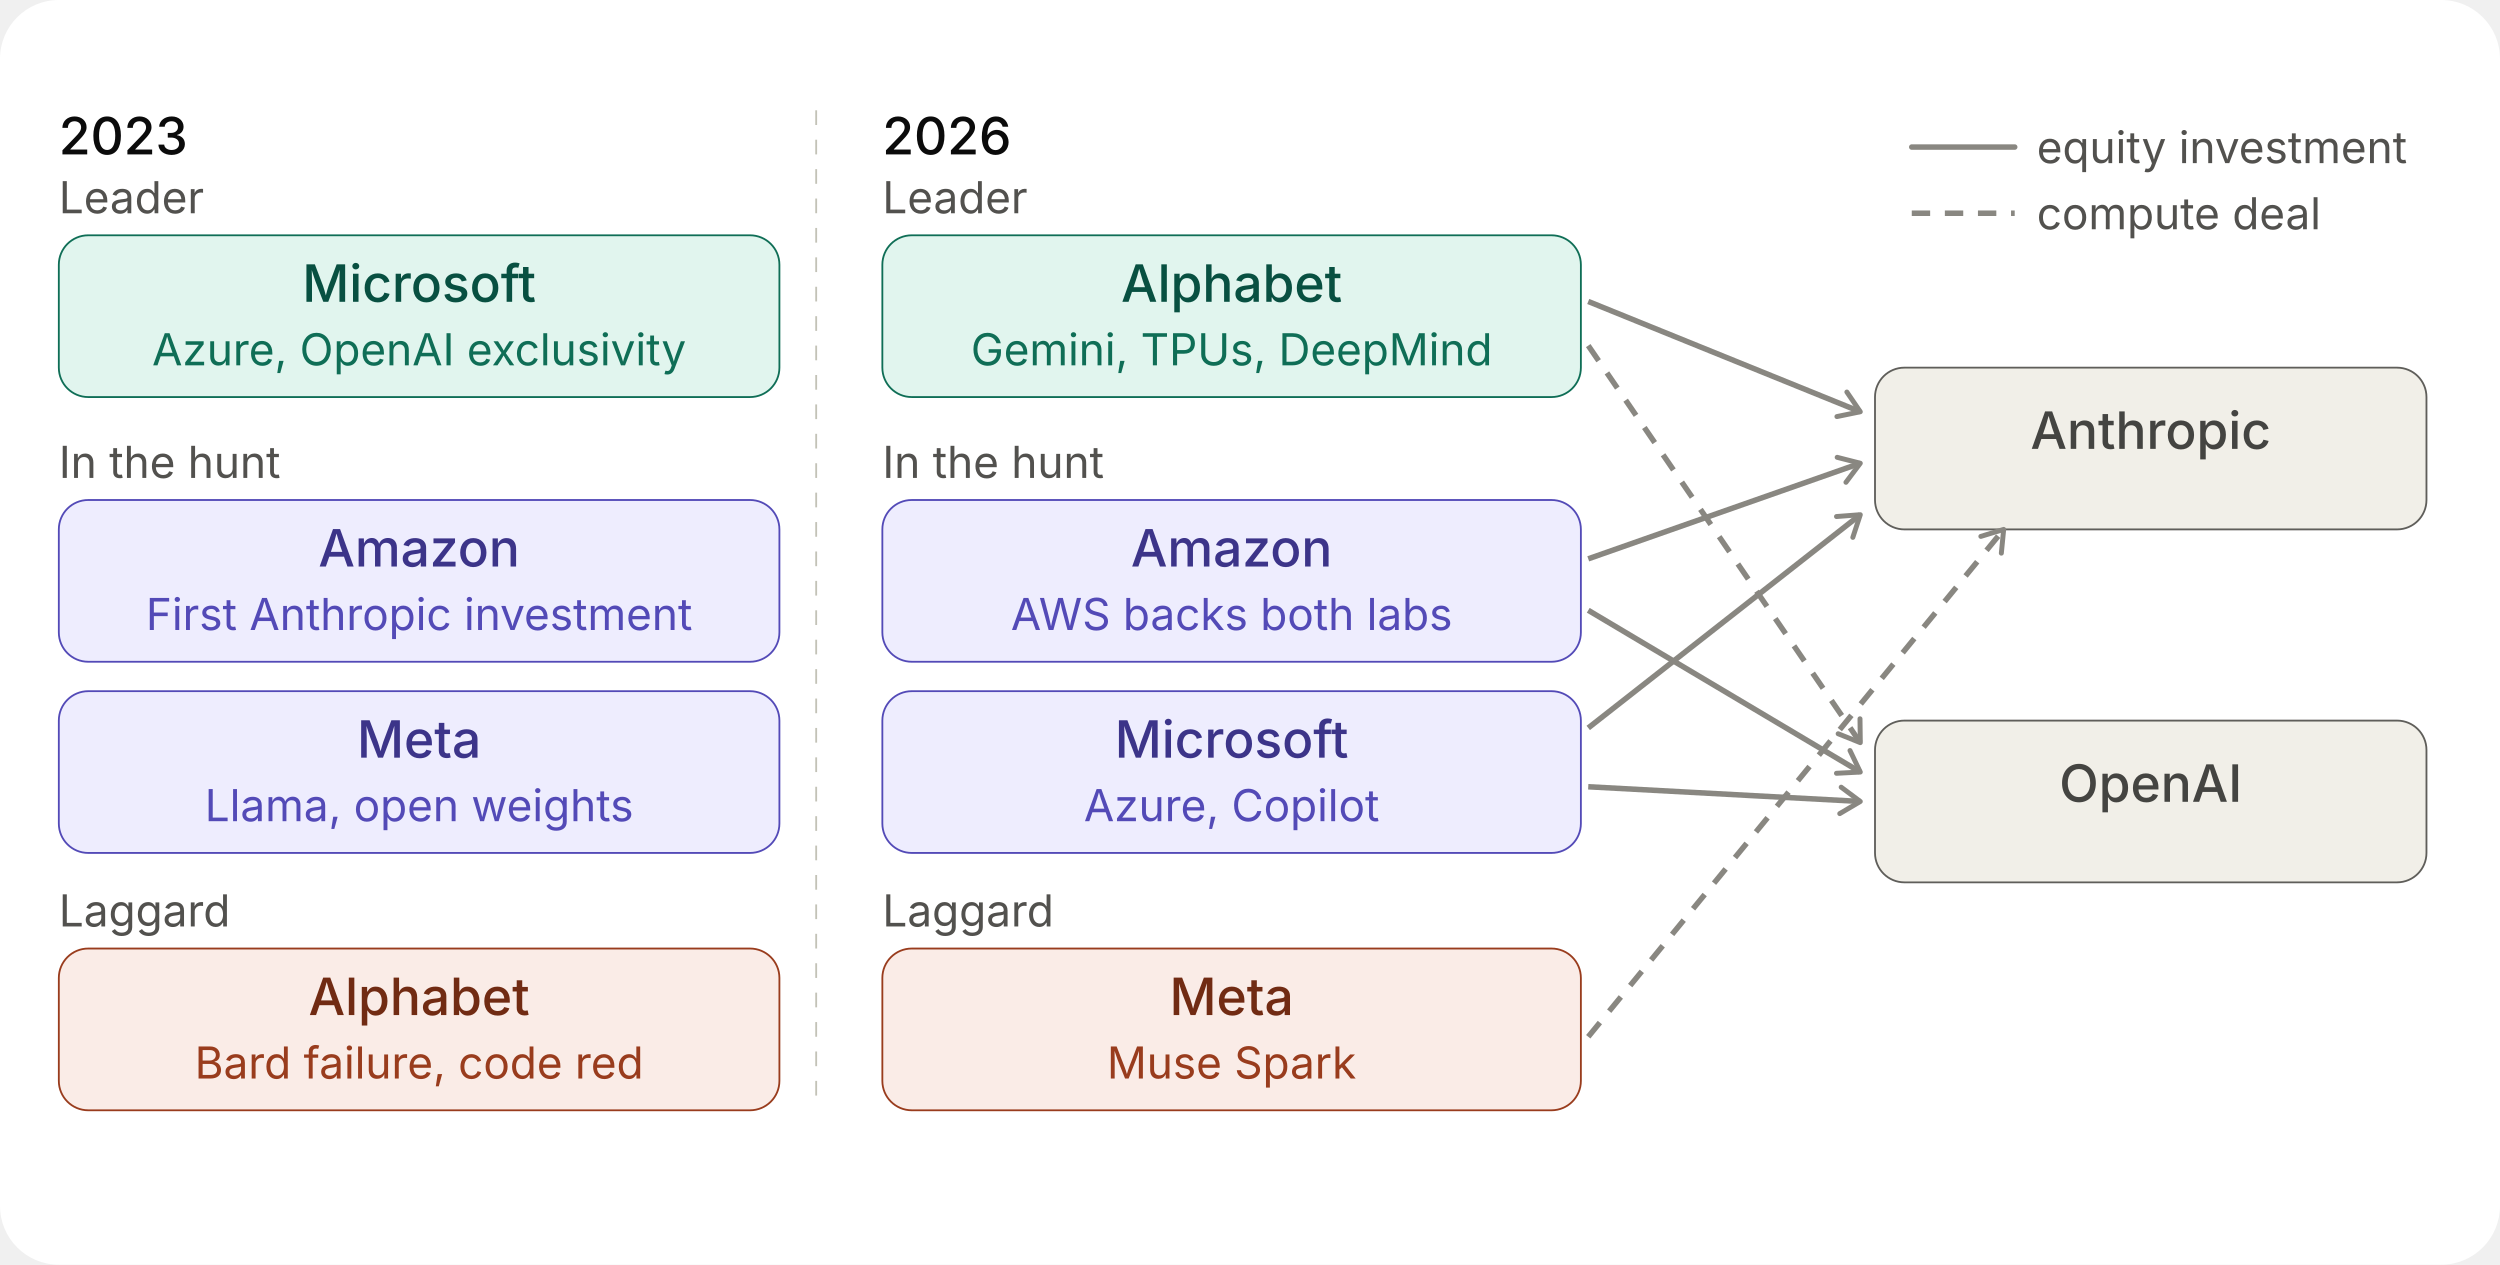
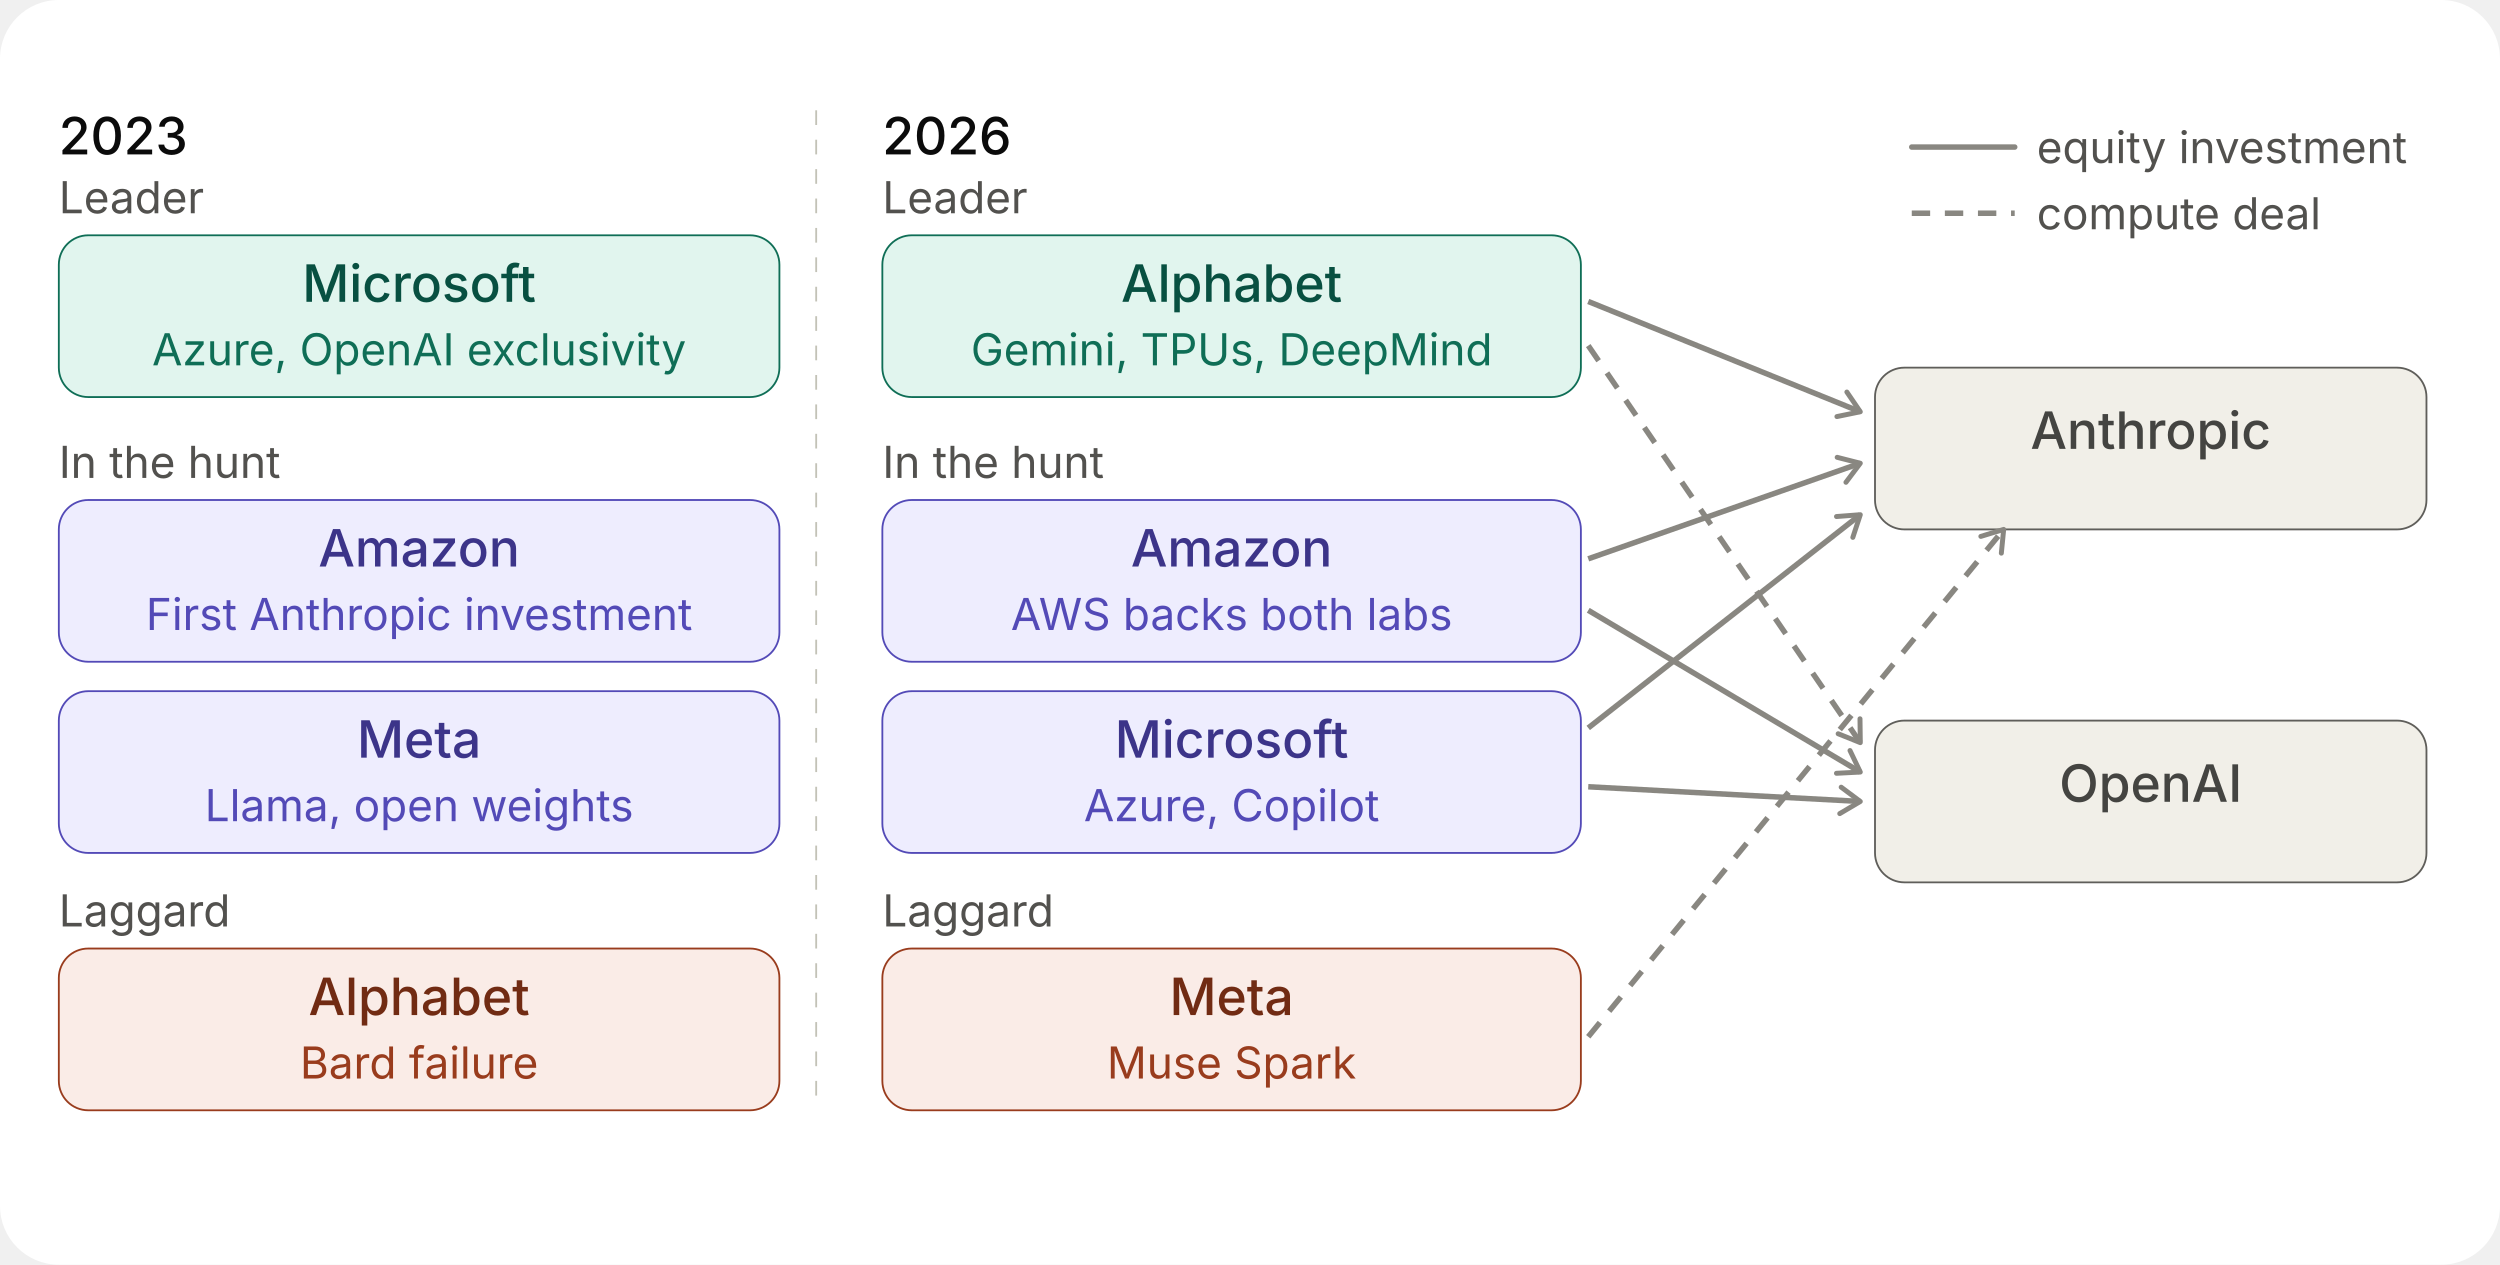
<svg xmlns="http://www.w3.org/2000/svg" width="100%" viewBox="0 0 680 344" role="img" style="">
  <defs>
    <marker id="arrow" viewBox="0 0 10 10" refX="8" refY="5" markerWidth="6" markerHeight="6" orient="auto-start-reverse">
      <path d="M2 1L8 5L2 9" fill="none" stroke="context-stroke" stroke-width="1.5" stroke-linecap="round" stroke-linejoin="round" />
    </marker>
  </defs>
  <rect x="0" y="0" width="680" height="344" rx="16" ry="16" fill="#ffffff" />
  <text x="16" y="42" style="fill:rgb(11, 11, 11);stroke:none;color:rgb(11, 11, 11);stroke-width:1px;stroke-linecap:butt;stroke-linejoin:miter;opacity:1;font-family:&quot;Anthropic Sans&quot;, -apple-system, &quot;system-ui&quot;, &quot;Segoe UI&quot;, sans-serif;font-size:14px;font-weight:500;text-anchor:start;dominant-baseline:auto">2023</text>
  <text x="16" y="58" style="fill:rgb(82, 81, 78);stroke:none;color:rgb(11, 11, 11);stroke-width:1px;stroke-linecap:butt;stroke-linejoin:miter;opacity:1;font-family:&quot;Anthropic Sans&quot;, -apple-system, &quot;system-ui&quot;, &quot;Segoe UI&quot;, sans-serif;font-size:12px;font-weight:400;text-anchor:start;dominant-baseline:auto">Leader</text>
  <g style="fill:rgb(0, 0, 0);stroke:none;color:rgb(11, 11, 11);stroke-width:1px;stroke-linecap:butt;stroke-linejoin:miter;opacity:1;font-family:&quot;Anthropic Sans&quot;, -apple-system, &quot;system-ui&quot;, &quot;Segoe UI&quot;, sans-serif;font-size:16px;font-weight:400;text-anchor:start;dominant-baseline:auto">
    <rect x="16" y="64" width="196" height="44" rx="8" stroke-width="0.5" style="fill:rgb(225, 245, 238);stroke:rgb(15, 110, 86);color:rgb(11, 11, 11);stroke-width:0.5px;stroke-linecap:butt;stroke-linejoin:miter;opacity:1;font-family:&quot;Anthropic Sans&quot;, -apple-system, &quot;system-ui&quot;, &quot;Segoe UI&quot;, sans-serif;font-size:16px;font-weight:400;text-anchor:start;dominant-baseline:auto" />
    <text x="114" y="77" text-anchor="middle" dominant-baseline="central" style="fill:rgb(8, 80, 65);stroke:none;color:rgb(11, 11, 11);stroke-width:1px;stroke-linecap:butt;stroke-linejoin:miter;opacity:1;font-family:&quot;Anthropic Sans&quot;, -apple-system, &quot;system-ui&quot;, &quot;Segoe UI&quot;, sans-serif;font-size:14px;font-weight:500;text-anchor:middle;dominant-baseline:central">Microsoft</text>
    <text x="114" y="95" text-anchor="middle" dominant-baseline="central" style="fill:rgb(15, 110, 86);stroke:none;color:rgb(11, 11, 11);stroke-width:1px;stroke-linecap:butt;stroke-linejoin:miter;opacity:1;font-family:&quot;Anthropic Sans&quot;, -apple-system, &quot;system-ui&quot;, &quot;Segoe UI&quot;, sans-serif;font-size:12px;font-weight:400;text-anchor:middle;dominant-baseline:central">Azure, OpenAI exclusivity</text>
  </g>
  <text x="16" y="130" style="fill:rgb(82, 81, 78);stroke:none;color:rgb(11, 11, 11);stroke-width:1px;stroke-linecap:butt;stroke-linejoin:miter;opacity:1;font-family:&quot;Anthropic Sans&quot;, -apple-system, &quot;system-ui&quot;, &quot;Segoe UI&quot;, sans-serif;font-size:12px;font-weight:400;text-anchor:start;dominant-baseline:auto">In the hunt</text>
  <g style="fill:rgb(0, 0, 0);stroke:none;color:rgb(11, 11, 11);stroke-width:1px;stroke-linecap:butt;stroke-linejoin:miter;opacity:1;font-family:&quot;Anthropic Sans&quot;, -apple-system, &quot;system-ui&quot;, &quot;Segoe UI&quot;, sans-serif;font-size:16px;font-weight:400;text-anchor:start;dominant-baseline:auto">
    <rect x="16" y="136" width="196" height="44" rx="8" stroke-width="0.5" style="fill:rgb(238, 237, 254);stroke:rgb(83, 74, 183);color:rgb(11, 11, 11);stroke-width:0.5px;stroke-linecap:butt;stroke-linejoin:miter;opacity:1;font-family:&quot;Anthropic Sans&quot;, -apple-system, &quot;system-ui&quot;, &quot;Segoe UI&quot;, sans-serif;font-size:16px;font-weight:400;text-anchor:start;dominant-baseline:auto" />
    <text x="114" y="149" text-anchor="middle" dominant-baseline="central" style="fill:rgb(60, 52, 137);stroke:none;color:rgb(11, 11, 11);stroke-width:1px;stroke-linecap:butt;stroke-linejoin:miter;opacity:1;font-family:&quot;Anthropic Sans&quot;, -apple-system, &quot;system-ui&quot;, &quot;Segoe UI&quot;, sans-serif;font-size:14px;font-weight:500;text-anchor:middle;dominant-baseline:central">Amazon</text>
    <text x="114" y="167" text-anchor="middle" dominant-baseline="central" style="fill:rgb(83, 74, 183);stroke:none;color:rgb(11, 11, 11);stroke-width:1px;stroke-linecap:butt;stroke-linejoin:miter;opacity:1;font-family:&quot;Anthropic Sans&quot;, -apple-system, &quot;system-ui&quot;, &quot;Segoe UI&quot;, sans-serif;font-size:12px;font-weight:400;text-anchor:middle;dominant-baseline:central">First Anthropic investment</text>
  </g>
  <g style="fill:rgb(0, 0, 0);stroke:none;color:rgb(11, 11, 11);stroke-width:1px;stroke-linecap:butt;stroke-linejoin:miter;opacity:1;font-family:&quot;Anthropic Sans&quot;, -apple-system, &quot;system-ui&quot;, &quot;Segoe UI&quot;, sans-serif;font-size:16px;font-weight:400;text-anchor:start;dominant-baseline:auto">
    <rect x="16" y="188" width="196" height="44" rx="8" stroke-width="0.5" style="fill:rgb(238, 237, 254);stroke:rgb(83, 74, 183);color:rgb(11, 11, 11);stroke-width:0.5px;stroke-linecap:butt;stroke-linejoin:miter;opacity:1;font-family:&quot;Anthropic Sans&quot;, -apple-system, &quot;system-ui&quot;, &quot;Segoe UI&quot;, sans-serif;font-size:16px;font-weight:400;text-anchor:start;dominant-baseline:auto" />
    <text x="114" y="201" text-anchor="middle" dominant-baseline="central" style="fill:rgb(60, 52, 137);stroke:none;color:rgb(11, 11, 11);stroke-width:1px;stroke-linecap:butt;stroke-linejoin:miter;opacity:1;font-family:&quot;Anthropic Sans&quot;, -apple-system, &quot;system-ui&quot;, &quot;Segoe UI&quot;, sans-serif;font-size:14px;font-weight:500;text-anchor:middle;dominant-baseline:central">Meta</text>
    <text x="114" y="219" text-anchor="middle" dominant-baseline="central" style="fill:rgb(83, 74, 183);stroke:none;color:rgb(11, 11, 11);stroke-width:1px;stroke-linecap:butt;stroke-linejoin:miter;opacity:1;font-family:&quot;Anthropic Sans&quot;, -apple-system, &quot;system-ui&quot;, &quot;Segoe UI&quot;, sans-serif;font-size:12px;font-weight:400;text-anchor:middle;dominant-baseline:central">Llama, open weights</text>
  </g>
  <text x="16" y="252" style="fill:rgb(82, 81, 78);stroke:none;color:rgb(11, 11, 11);stroke-width:1px;stroke-linecap:butt;stroke-linejoin:miter;opacity:1;font-family:&quot;Anthropic Sans&quot;, -apple-system, &quot;system-ui&quot;, &quot;Segoe UI&quot;, sans-serif;font-size:12px;font-weight:400;text-anchor:start;dominant-baseline:auto">Laggard</text>
  <g style="fill:rgb(0, 0, 0);stroke:none;color:rgb(11, 11, 11);stroke-width:1px;stroke-linecap:butt;stroke-linejoin:miter;opacity:1;font-family:&quot;Anthropic Sans&quot;, -apple-system, &quot;system-ui&quot;, &quot;Segoe UI&quot;, sans-serif;font-size:16px;font-weight:400;text-anchor:start;dominant-baseline:auto">
    <rect x="16" y="258" width="196" height="44" rx="8" stroke-width="0.5" style="fill:rgb(250, 236, 231);stroke:rgb(153, 60, 29);color:rgb(11, 11, 11);stroke-width:0.5px;stroke-linecap:butt;stroke-linejoin:miter;opacity:1;font-family:&quot;Anthropic Sans&quot;, -apple-system, &quot;system-ui&quot;, &quot;Segoe UI&quot;, sans-serif;font-size:16px;font-weight:400;text-anchor:start;dominant-baseline:auto" />
    <text x="114" y="271" text-anchor="middle" dominant-baseline="central" style="fill:rgb(113, 43, 19);stroke:none;color:rgb(11, 11, 11);stroke-width:1px;stroke-linecap:butt;stroke-linejoin:miter;opacity:1;font-family:&quot;Anthropic Sans&quot;, -apple-system, &quot;system-ui&quot;, &quot;Segoe UI&quot;, sans-serif;font-size:14px;font-weight:500;text-anchor:middle;dominant-baseline:central">Alphabet</text>
-     <text x="114" y="289" text-anchor="middle" dominant-baseline="central" style="fill:rgb(153, 60, 29);stroke:none;color:rgb(11, 11, 11);stroke-width:1px;stroke-linecap:butt;stroke-linejoin:miter;opacity:1;font-family:&quot;Anthropic Sans&quot;, -apple-system, &quot;system-ui&quot;, &quot;Segoe UI&quot;, sans-serif;font-size:12px;font-weight:400;text-anchor:middle;dominant-baseline:central">Bard failure, code red</text>
+     <text x="114" y="289" text-anchor="middle" dominant-baseline="central" style="fill:rgb(153, 60, 29);stroke:none;color:rgb(11, 11, 11);stroke-width:1px;stroke-linecap:butt;stroke-linejoin:miter;opacity:1;font-family:&quot;Anthropic Sans&quot;, -apple-system, &quot;system-ui&quot;, &quot;Segoe UI&quot;, sans-serif;font-size:12px;font-weight:400;text-anchor:middle;dominant-baseline:central">Bard failure</text>
  </g>
  <line x1="222" y1="30" x2="222" y2="302" stroke="#c3c2b7" stroke-width="0.5" stroke-dasharray="4 4" style="fill:rgb(0, 0, 0);stroke:rgb(195, 194, 183);color:rgb(11, 11, 11);stroke-width:0.5px;stroke-dasharray:4px, 4px;stroke-linecap:butt;stroke-linejoin:miter;opacity:1;font-family:&quot;Anthropic Sans&quot;, -apple-system, &quot;system-ui&quot;, &quot;Segoe UI&quot;, sans-serif;font-size:16px;font-weight:400;text-anchor:start;dominant-baseline:auto" />
  <text x="240" y="42" style="fill:rgb(11, 11, 11);stroke:none;color:rgb(11, 11, 11);stroke-width:1px;stroke-linecap:butt;stroke-linejoin:miter;opacity:1;font-family:&quot;Anthropic Sans&quot;, -apple-system, &quot;system-ui&quot;, &quot;Segoe UI&quot;, sans-serif;font-size:14px;font-weight:500;text-anchor:start;dominant-baseline:auto">2026</text>
  <text x="240" y="58" style="fill:rgb(82, 81, 78);stroke:none;color:rgb(11, 11, 11);stroke-width:1px;stroke-linecap:butt;stroke-linejoin:miter;opacity:1;font-family:&quot;Anthropic Sans&quot;, -apple-system, &quot;system-ui&quot;, &quot;Segoe UI&quot;, sans-serif;font-size:12px;font-weight:400;text-anchor:start;dominant-baseline:auto">Leader</text>
  <g style="fill:rgb(0, 0, 0);stroke:none;color:rgb(11, 11, 11);stroke-width:1px;stroke-linecap:butt;stroke-linejoin:miter;opacity:1;font-family:&quot;Anthropic Sans&quot;, -apple-system, &quot;system-ui&quot;, &quot;Segoe UI&quot;, sans-serif;font-size:16px;font-weight:400;text-anchor:start;dominant-baseline:auto">
    <rect x="240" y="64" width="190" height="44" rx="8" stroke-width="0.5" style="fill:rgb(225, 245, 238);stroke:rgb(15, 110, 86);color:rgb(11, 11, 11);stroke-width:0.5px;stroke-linecap:butt;stroke-linejoin:miter;opacity:1;font-family:&quot;Anthropic Sans&quot;, -apple-system, &quot;system-ui&quot;, &quot;Segoe UI&quot;, sans-serif;font-size:16px;font-weight:400;text-anchor:start;dominant-baseline:auto" />
    <text x="335" y="77" text-anchor="middle" dominant-baseline="central" style="fill:rgb(8, 80, 65);stroke:none;color:rgb(11, 11, 11);stroke-width:1px;stroke-linecap:butt;stroke-linejoin:miter;opacity:1;font-family:&quot;Anthropic Sans&quot;, -apple-system, &quot;system-ui&quot;, &quot;Segoe UI&quot;, sans-serif;font-size:14px;font-weight:500;text-anchor:middle;dominant-baseline:central">Alphabet</text>
    <text x="335" y="95" text-anchor="middle" dominant-baseline="central" style="fill:rgb(15, 110, 86);stroke:none;color:rgb(11, 11, 11);stroke-width:1px;stroke-linecap:butt;stroke-linejoin:miter;opacity:1;font-family:&quot;Anthropic Sans&quot;, -apple-system, &quot;system-ui&quot;, &quot;Segoe UI&quot;, sans-serif;font-size:12px;font-weight:400;text-anchor:middle;dominant-baseline:central">Gemini, TPUs, DeepMind</text>
  </g>
  <text x="240" y="130" style="fill:rgb(82, 81, 78);stroke:none;color:rgb(11, 11, 11);stroke-width:1px;stroke-linecap:butt;stroke-linejoin:miter;opacity:1;font-family:&quot;Anthropic Sans&quot;, -apple-system, &quot;system-ui&quot;, &quot;Segoe UI&quot;, sans-serif;font-size:12px;font-weight:400;text-anchor:start;dominant-baseline:auto">In the hunt</text>
  <g style="fill:rgb(0, 0, 0);stroke:none;color:rgb(11, 11, 11);stroke-width:1px;stroke-linecap:butt;stroke-linejoin:miter;opacity:1;font-family:&quot;Anthropic Sans&quot;, -apple-system, &quot;system-ui&quot;, &quot;Segoe UI&quot;, sans-serif;font-size:16px;font-weight:400;text-anchor:start;dominant-baseline:auto">
    <rect x="240" y="136" width="190" height="44" rx="8" stroke-width="0.5" style="fill:rgb(238, 237, 254);stroke:rgb(83, 74, 183);color:rgb(11, 11, 11);stroke-width:0.5px;stroke-linecap:butt;stroke-linejoin:miter;opacity:1;font-family:&quot;Anthropic Sans&quot;, -apple-system, &quot;system-ui&quot;, &quot;Segoe UI&quot;, sans-serif;font-size:16px;font-weight:400;text-anchor:start;dominant-baseline:auto" />
    <text x="335" y="149" text-anchor="middle" dominant-baseline="central" style="fill:rgb(60, 52, 137);stroke:none;color:rgb(11, 11, 11);stroke-width:1px;stroke-linecap:butt;stroke-linejoin:miter;opacity:1;font-family:&quot;Anthropic Sans&quot;, -apple-system, &quot;system-ui&quot;, &quot;Segoe UI&quot;, sans-serif;font-size:14px;font-weight:500;text-anchor:middle;dominant-baseline:central">Amazon</text>
    <text x="335" y="167" text-anchor="middle" dominant-baseline="central" style="fill:rgb(83, 74, 183);stroke:none;color:rgb(11, 11, 11);stroke-width:1px;stroke-linecap:butt;stroke-linejoin:miter;opacity:1;font-family:&quot;Anthropic Sans&quot;, -apple-system, &quot;system-ui&quot;, &quot;Segoe UI&quot;, sans-serif;font-size:12px;font-weight:400;text-anchor:middle;dominant-baseline:central">AWS backs both labs</text>
  </g>
  <g style="fill:rgb(0, 0, 0);stroke:none;color:rgb(11, 11, 11);stroke-width:1px;stroke-linecap:butt;stroke-linejoin:miter;opacity:1;font-family:&quot;Anthropic Sans&quot;, -apple-system, &quot;system-ui&quot;, &quot;Segoe UI&quot;, sans-serif;font-size:16px;font-weight:400;text-anchor:start;dominant-baseline:auto">
    <rect x="240" y="188" width="190" height="44" rx="8" stroke-width="0.5" style="fill:rgb(238, 237, 254);stroke:rgb(83, 74, 183);color:rgb(11, 11, 11);stroke-width:0.5px;stroke-linecap:butt;stroke-linejoin:miter;opacity:1;font-family:&quot;Anthropic Sans&quot;, -apple-system, &quot;system-ui&quot;, &quot;Segoe UI&quot;, sans-serif;font-size:16px;font-weight:400;text-anchor:start;dominant-baseline:auto" />
    <text x="335" y="201" text-anchor="middle" dominant-baseline="central" style="fill:rgb(60, 52, 137);stroke:none;color:rgb(11, 11, 11);stroke-width:1px;stroke-linecap:butt;stroke-linejoin:miter;opacity:1;font-family:&quot;Anthropic Sans&quot;, -apple-system, &quot;system-ui&quot;, &quot;Segoe UI&quot;, sans-serif;font-size:14px;font-weight:500;text-anchor:middle;dominant-baseline:central">Microsoft</text>
    <text x="335" y="219" text-anchor="middle" dominant-baseline="central" style="fill:rgb(83, 74, 183);stroke:none;color:rgb(11, 11, 11);stroke-width:1px;stroke-linecap:butt;stroke-linejoin:miter;opacity:1;font-family:&quot;Anthropic Sans&quot;, -apple-system, &quot;system-ui&quot;, &quot;Segoe UI&quot;, sans-serif;font-size:12px;font-weight:400;text-anchor:middle;dominant-baseline:central">Azure, Copilot</text>
  </g>
  <text x="240" y="252" style="fill:rgb(82, 81, 78);stroke:none;color:rgb(11, 11, 11);stroke-width:1px;stroke-linecap:butt;stroke-linejoin:miter;opacity:1;font-family:&quot;Anthropic Sans&quot;, -apple-system, &quot;system-ui&quot;, &quot;Segoe UI&quot;, sans-serif;font-size:12px;font-weight:400;text-anchor:start;dominant-baseline:auto">Laggard</text>
  <g style="fill:rgb(0, 0, 0);stroke:none;color:rgb(11, 11, 11);stroke-width:1px;stroke-linecap:butt;stroke-linejoin:miter;opacity:1;font-family:&quot;Anthropic Sans&quot;, -apple-system, &quot;system-ui&quot;, &quot;Segoe UI&quot;, sans-serif;font-size:16px;font-weight:400;text-anchor:start;dominant-baseline:auto">
    <rect x="240" y="258" width="190" height="44" rx="8" stroke-width="0.5" style="fill:rgb(250, 236, 231);stroke:rgb(153, 60, 29);color:rgb(11, 11, 11);stroke-width:0.5px;stroke-linecap:butt;stroke-linejoin:miter;opacity:1;font-family:&quot;Anthropic Sans&quot;, -apple-system, &quot;system-ui&quot;, &quot;Segoe UI&quot;, sans-serif;font-size:16px;font-weight:400;text-anchor:start;dominant-baseline:auto" />
    <text x="335" y="271" text-anchor="middle" dominant-baseline="central" style="fill:rgb(113, 43, 19);stroke:none;color:rgb(11, 11, 11);stroke-width:1px;stroke-linecap:butt;stroke-linejoin:miter;opacity:1;font-family:&quot;Anthropic Sans&quot;, -apple-system, &quot;system-ui&quot;, &quot;Segoe UI&quot;, sans-serif;font-size:14px;font-weight:500;text-anchor:middle;dominant-baseline:central">Meta</text>
    <text x="335" y="289" text-anchor="middle" dominant-baseline="central" style="fill:rgb(153, 60, 29);stroke:none;color:rgb(11, 11, 11);stroke-width:1px;stroke-linecap:butt;stroke-linejoin:miter;opacity:1;font-family:&quot;Anthropic Sans&quot;, -apple-system, &quot;system-ui&quot;, &quot;Segoe UI&quot;, sans-serif;font-size:12px;font-weight:400;text-anchor:middle;dominant-baseline:central">Muse Spark</text>
  </g>
  <g style="fill:rgb(0, 0, 0);stroke:none;color:rgb(11, 11, 11);stroke-width:1px;stroke-linecap:butt;stroke-linejoin:miter;opacity:1;font-family:&quot;Anthropic Sans&quot;, -apple-system, &quot;system-ui&quot;, &quot;Segoe UI&quot;, sans-serif;font-size:16px;font-weight:400;text-anchor:start;dominant-baseline:auto">
    <rect x="510" y="100" width="150" height="44" rx="8" stroke-width="0.5" style="fill:rgb(241, 239, 232);stroke:rgb(95, 94, 90);color:rgb(11, 11, 11);stroke-width:0.5px;stroke-linecap:butt;stroke-linejoin:miter;opacity:1;font-family:&quot;Anthropic Sans&quot;, -apple-system, &quot;system-ui&quot;, &quot;Segoe UI&quot;, sans-serif;font-size:16px;font-weight:400;text-anchor:start;dominant-baseline:auto" />
    <text x="585" y="117" text-anchor="middle" dominant-baseline="central" style="fill:rgb(68, 68, 65);stroke:none;color:rgb(11, 11, 11);stroke-width:1px;stroke-linecap:butt;stroke-linejoin:miter;opacity:1;font-family:&quot;Anthropic Sans&quot;, -apple-system, &quot;system-ui&quot;, &quot;Segoe UI&quot;, sans-serif;font-size:14px;font-weight:500;text-anchor:middle;dominant-baseline:central">Anthropic</text>
  </g>
  <g style="fill:rgb(0, 0, 0);stroke:none;color:rgb(11, 11, 11);stroke-width:1px;stroke-linecap:butt;stroke-linejoin:miter;opacity:1;font-family:&quot;Anthropic Sans&quot;, -apple-system, &quot;system-ui&quot;, &quot;Segoe UI&quot;, sans-serif;font-size:16px;font-weight:400;text-anchor:start;dominant-baseline:auto">
    <rect x="510" y="196" width="150" height="44" rx="8" stroke-width="0.5" style="fill:rgb(241, 239, 232);stroke:rgb(95, 94, 90);color:rgb(11, 11, 11);stroke-width:0.5px;stroke-linecap:butt;stroke-linejoin:miter;opacity:1;font-family:&quot;Anthropic Sans&quot;, -apple-system, &quot;system-ui&quot;, &quot;Segoe UI&quot;, sans-serif;font-size:16px;font-weight:400;text-anchor:start;dominant-baseline:auto" />
    <text x="585" y="213" text-anchor="middle" dominant-baseline="central" style="fill:rgb(68, 68, 65);stroke:none;color:rgb(11, 11, 11);stroke-width:1px;stroke-linecap:butt;stroke-linejoin:miter;opacity:1;font-family:&quot;Anthropic Sans&quot;, -apple-system, &quot;system-ui&quot;, &quot;Segoe UI&quot;, sans-serif;font-size:14px;font-weight:500;text-anchor:middle;dominant-baseline:central">OpenAI</text>
  </g>
  <line x1="432" y1="82" x2="506" y2="112" marker-end="url(#arrow)" style="fill:none;stroke:rgb(137, 135, 129);color:rgb(11, 11, 11);stroke-width:1.5px;stroke-linecap:butt;stroke-linejoin:miter;opacity:1;font-family:&quot;Anthropic Sans&quot;, -apple-system, &quot;system-ui&quot;, &quot;Segoe UI&quot;, sans-serif;font-size:16px;font-weight:400;text-anchor:start;dominant-baseline:auto" />
  <line x1="432" y1="94" x2="506" y2="202" stroke-dasharray="5 4" marker-end="url(#arrow)" style="fill:none;stroke:rgb(137, 135, 129);color:rgb(11, 11, 11);stroke-width:1.5px;stroke-dasharray:5px, 4px;stroke-linecap:butt;stroke-linejoin:miter;opacity:1;font-family:&quot;Anthropic Sans&quot;, -apple-system, &quot;system-ui&quot;, &quot;Segoe UI&quot;, sans-serif;font-size:16px;font-weight:400;text-anchor:start;dominant-baseline:auto" />
  <line x1="432" y1="152" x2="506" y2="126" marker-end="url(#arrow)" style="fill:none;stroke:rgb(137, 135, 129);color:rgb(11, 11, 11);stroke-width:1.5px;stroke-linecap:butt;stroke-linejoin:miter;opacity:1;font-family:&quot;Anthropic Sans&quot;, -apple-system, &quot;system-ui&quot;, &quot;Segoe UI&quot;, sans-serif;font-size:16px;font-weight:400;text-anchor:start;dominant-baseline:auto" />
  <line x1="432" y1="166" x2="506" y2="210" marker-end="url(#arrow)" style="fill:none;stroke:rgb(137, 135, 129);color:rgb(11, 11, 11);stroke-width:1.5px;stroke-linecap:butt;stroke-linejoin:miter;opacity:1;font-family:&quot;Anthropic Sans&quot;, -apple-system, &quot;system-ui&quot;, &quot;Segoe UI&quot;, sans-serif;font-size:16px;font-weight:400;text-anchor:start;dominant-baseline:auto" />
  <line x1="432" y1="198" x2="506" y2="140" marker-end="url(#arrow)" style="fill:none;stroke:rgb(137, 135, 129);color:rgb(11, 11, 11);stroke-width:1.5px;stroke-linecap:butt;stroke-linejoin:miter;opacity:1;font-family:&quot;Anthropic Sans&quot;, -apple-system, &quot;system-ui&quot;, &quot;Segoe UI&quot;, sans-serif;font-size:16px;font-weight:400;text-anchor:start;dominant-baseline:auto" />
  <line x1="432" y1="214" x2="506" y2="218" marker-end="url(#arrow)" style="fill:none;stroke:rgb(137, 135, 129);color:rgb(11, 11, 11);stroke-width:1.5px;stroke-linecap:butt;stroke-linejoin:miter;opacity:1;font-family:&quot;Anthropic Sans&quot;, -apple-system, &quot;system-ui&quot;, &quot;Segoe UI&quot;, sans-serif;font-size:16px;font-weight:400;text-anchor:start;dominant-baseline:auto" />
  <line x1="432" y1="282" x2="545" y2="144" stroke-dasharray="5 4" marker-end="url(#arrow)" style="fill:none;stroke:rgb(137, 135, 129);color:rgb(11, 11, 11);stroke-width:1.5px;stroke-dasharray:5px, 4px;stroke-linecap:butt;stroke-linejoin:miter;opacity:1;font-family:&quot;Anthropic Sans&quot;, -apple-system, &quot;system-ui&quot;, &quot;Segoe UI&quot;, sans-serif;font-size:16px;font-weight:400;text-anchor:start;dominant-baseline:auto" />
  <line x1="520" y1="40" x2="548" y2="40" style="fill:none;stroke:rgb(137, 135, 129);stroke-width:1.5px;stroke-linecap:round;stroke-linejoin:miter;opacity:1" />
  <text x="554" y="40" dominant-baseline="central" style="fill:rgb(82, 81, 78);stroke:none;color:rgb(11, 11, 11);stroke-width:1px;stroke-linecap:butt;stroke-linejoin:miter;opacity:1;font-family:&quot;Anthropic Sans&quot;, -apple-system, &quot;system-ui&quot;, &quot;Segoe UI&quot;, sans-serif;font-size:12px;font-weight:400;text-anchor:start;dominant-baseline:central">equity investment</text>
  <line x1="520" y1="58" x2="548" y2="58" stroke-dasharray="5 4" style="fill:none;stroke:rgb(137, 135, 129);stroke-width:1.5px;stroke-dasharray:5px, 4px;stroke-linecap:butt;stroke-linejoin:miter;opacity:1" />
  <text x="554" y="58" dominant-baseline="central" style="fill:rgb(82, 81, 78);stroke:none;color:rgb(11, 11, 11);stroke-width:1px;stroke-linecap:butt;stroke-linejoin:miter;opacity:1;font-family:&quot;Anthropic Sans&quot;, -apple-system, &quot;system-ui&quot;, &quot;Segoe UI&quot;, sans-serif;font-size:12px;font-weight:400;text-anchor:start;dominant-baseline:central">compute deal</text>
</svg>
